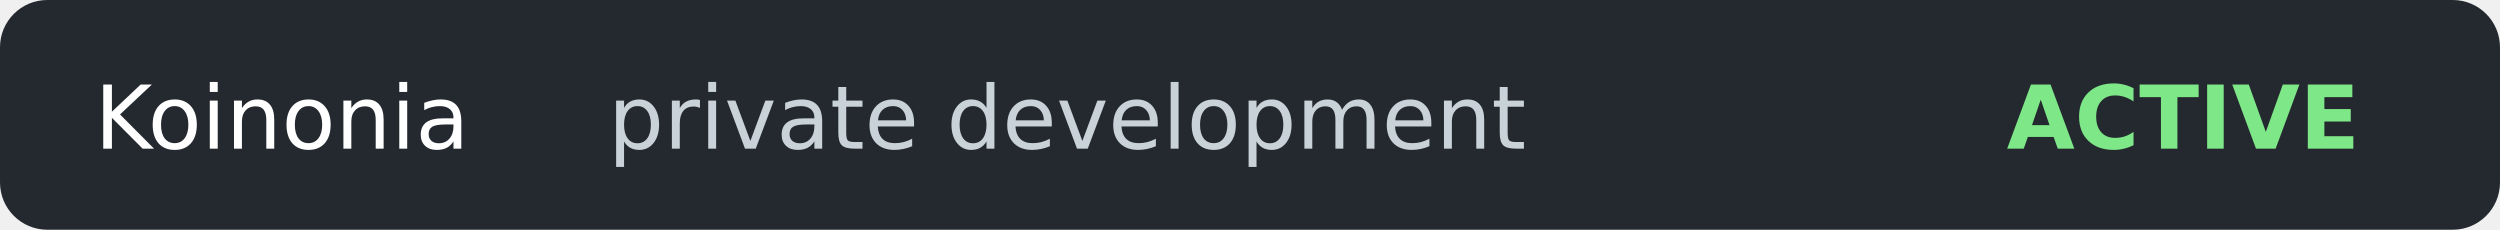
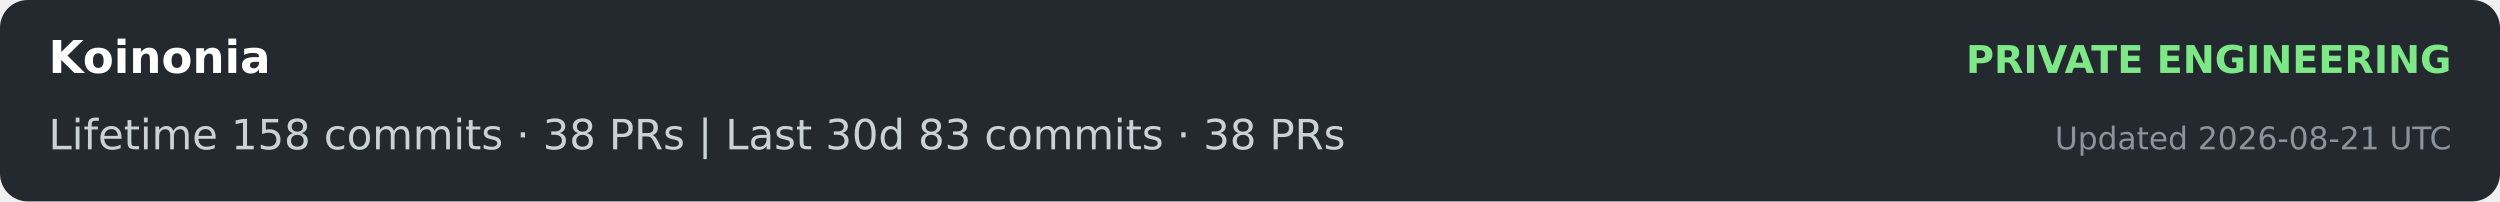
- <svg xmlns="http://www.w3.org/2000/svg" width="370" height="34" role="img" aria-label="Koinonia private development active">
-   <rect width="370" height="34" rx="7" fill="#24292f" />
-   <text x="14" y="22" fill="#ffffff" font-family="Verdana,DejaVu Sans,sans-serif" font-size="13">Koinonia</text>
-   <text x="90" y="22" fill="#c9d1d9" font-family="Verdana,DejaVu Sans,sans-serif" font-size="13">private development</text>
-   <text x="297" y="22" fill="#7ee787" font-family="Verdana,DejaVu Sans,sans-serif" font-size="13" font-weight="700">ACTIVE</text>
+ <svg xmlns="http://www.w3.org/2000/svg" width="720" height="58" role="img" aria-label="Koinonia: lifetime 158 commits and 38 PRs; last 30 days 83 commits and 38 PRs">
+   <rect width="720" height="58" rx="8" fill="#24292f" />
+   <text x="14" y="21" fill="#ffffff" font-family="Verdana,DejaVu Sans,sans-serif" font-size="13" font-weight="700">Koinonia</text>
+   <text x="706" y="21" text-anchor="end" fill="#7ee787" font-family="Verdana,DejaVu Sans,sans-serif" font-size="11" font-weight="700">PRIVATE ENGINEERING</text>
+   <text x="14" y="43" fill="#c9d1d9" font-family="Verdana,DejaVu Sans,sans-serif" font-size="12">Lifetime  158 commits · 38 PRs     |     Last 30d  83 commits · 38 PRs</text>
+   <text x="706" y="43" text-anchor="end" fill="#8b949e" font-family="Verdana,DejaVu Sans,sans-serif" font-size="9">Updated 2026-08-21 UTC</text>
</svg>
